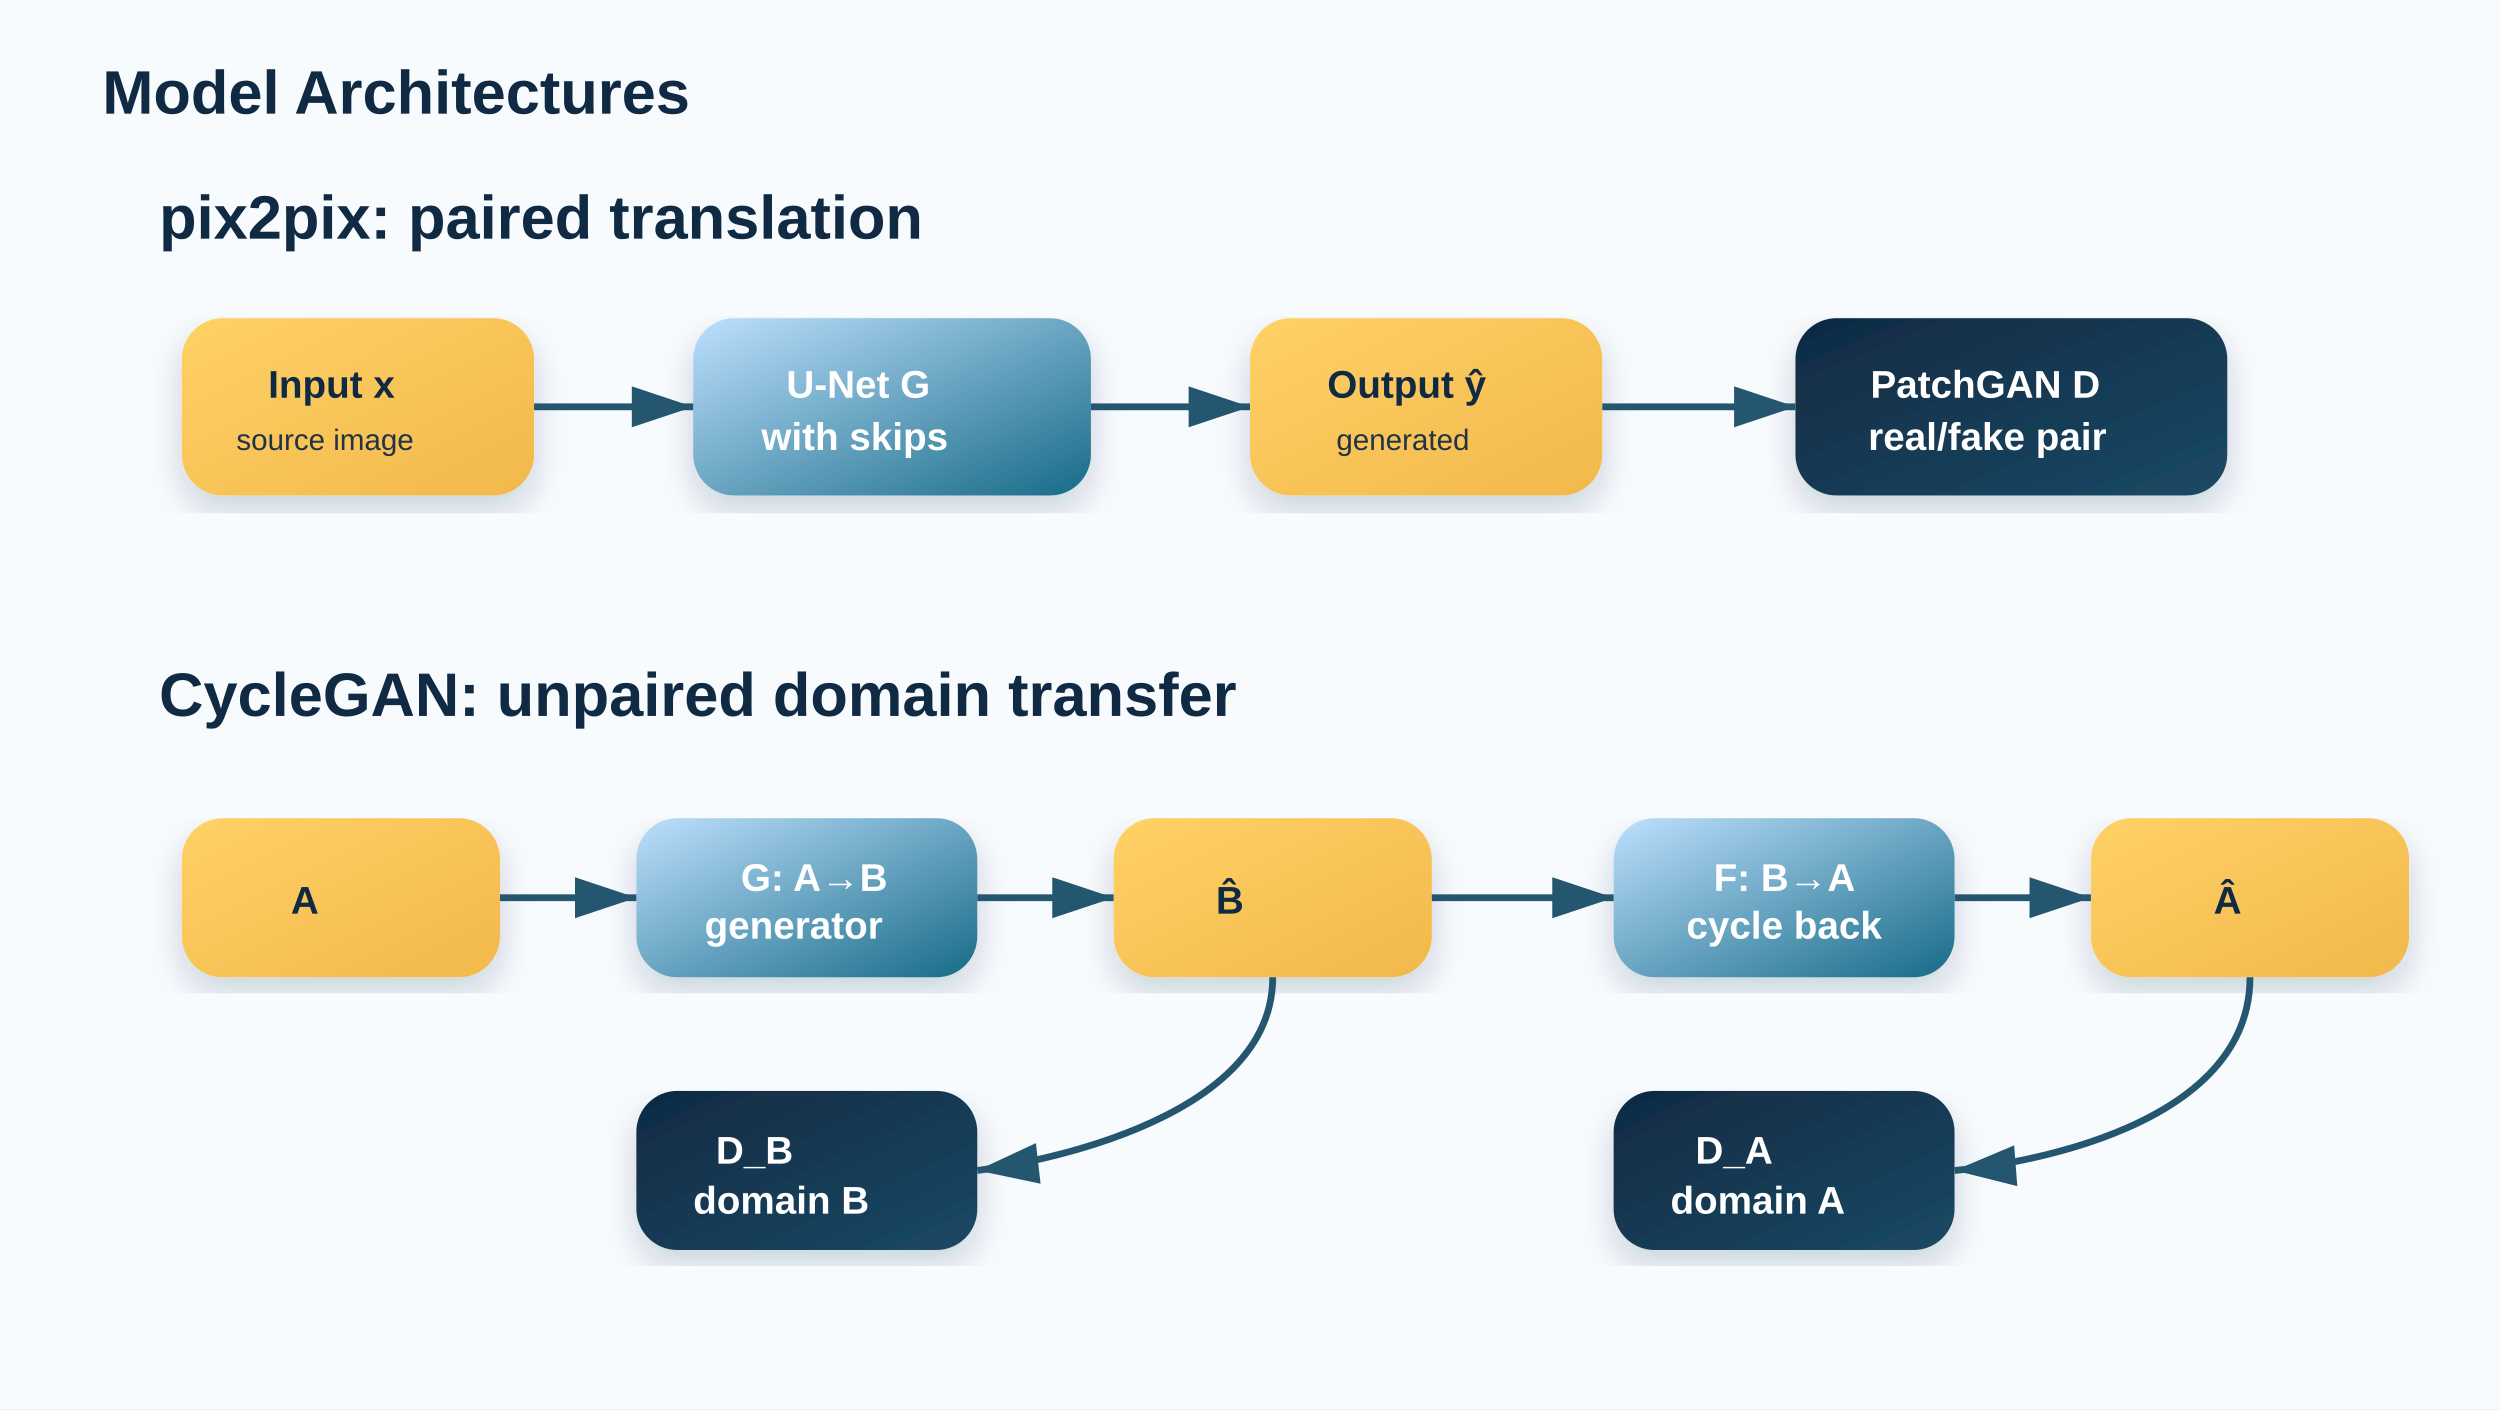
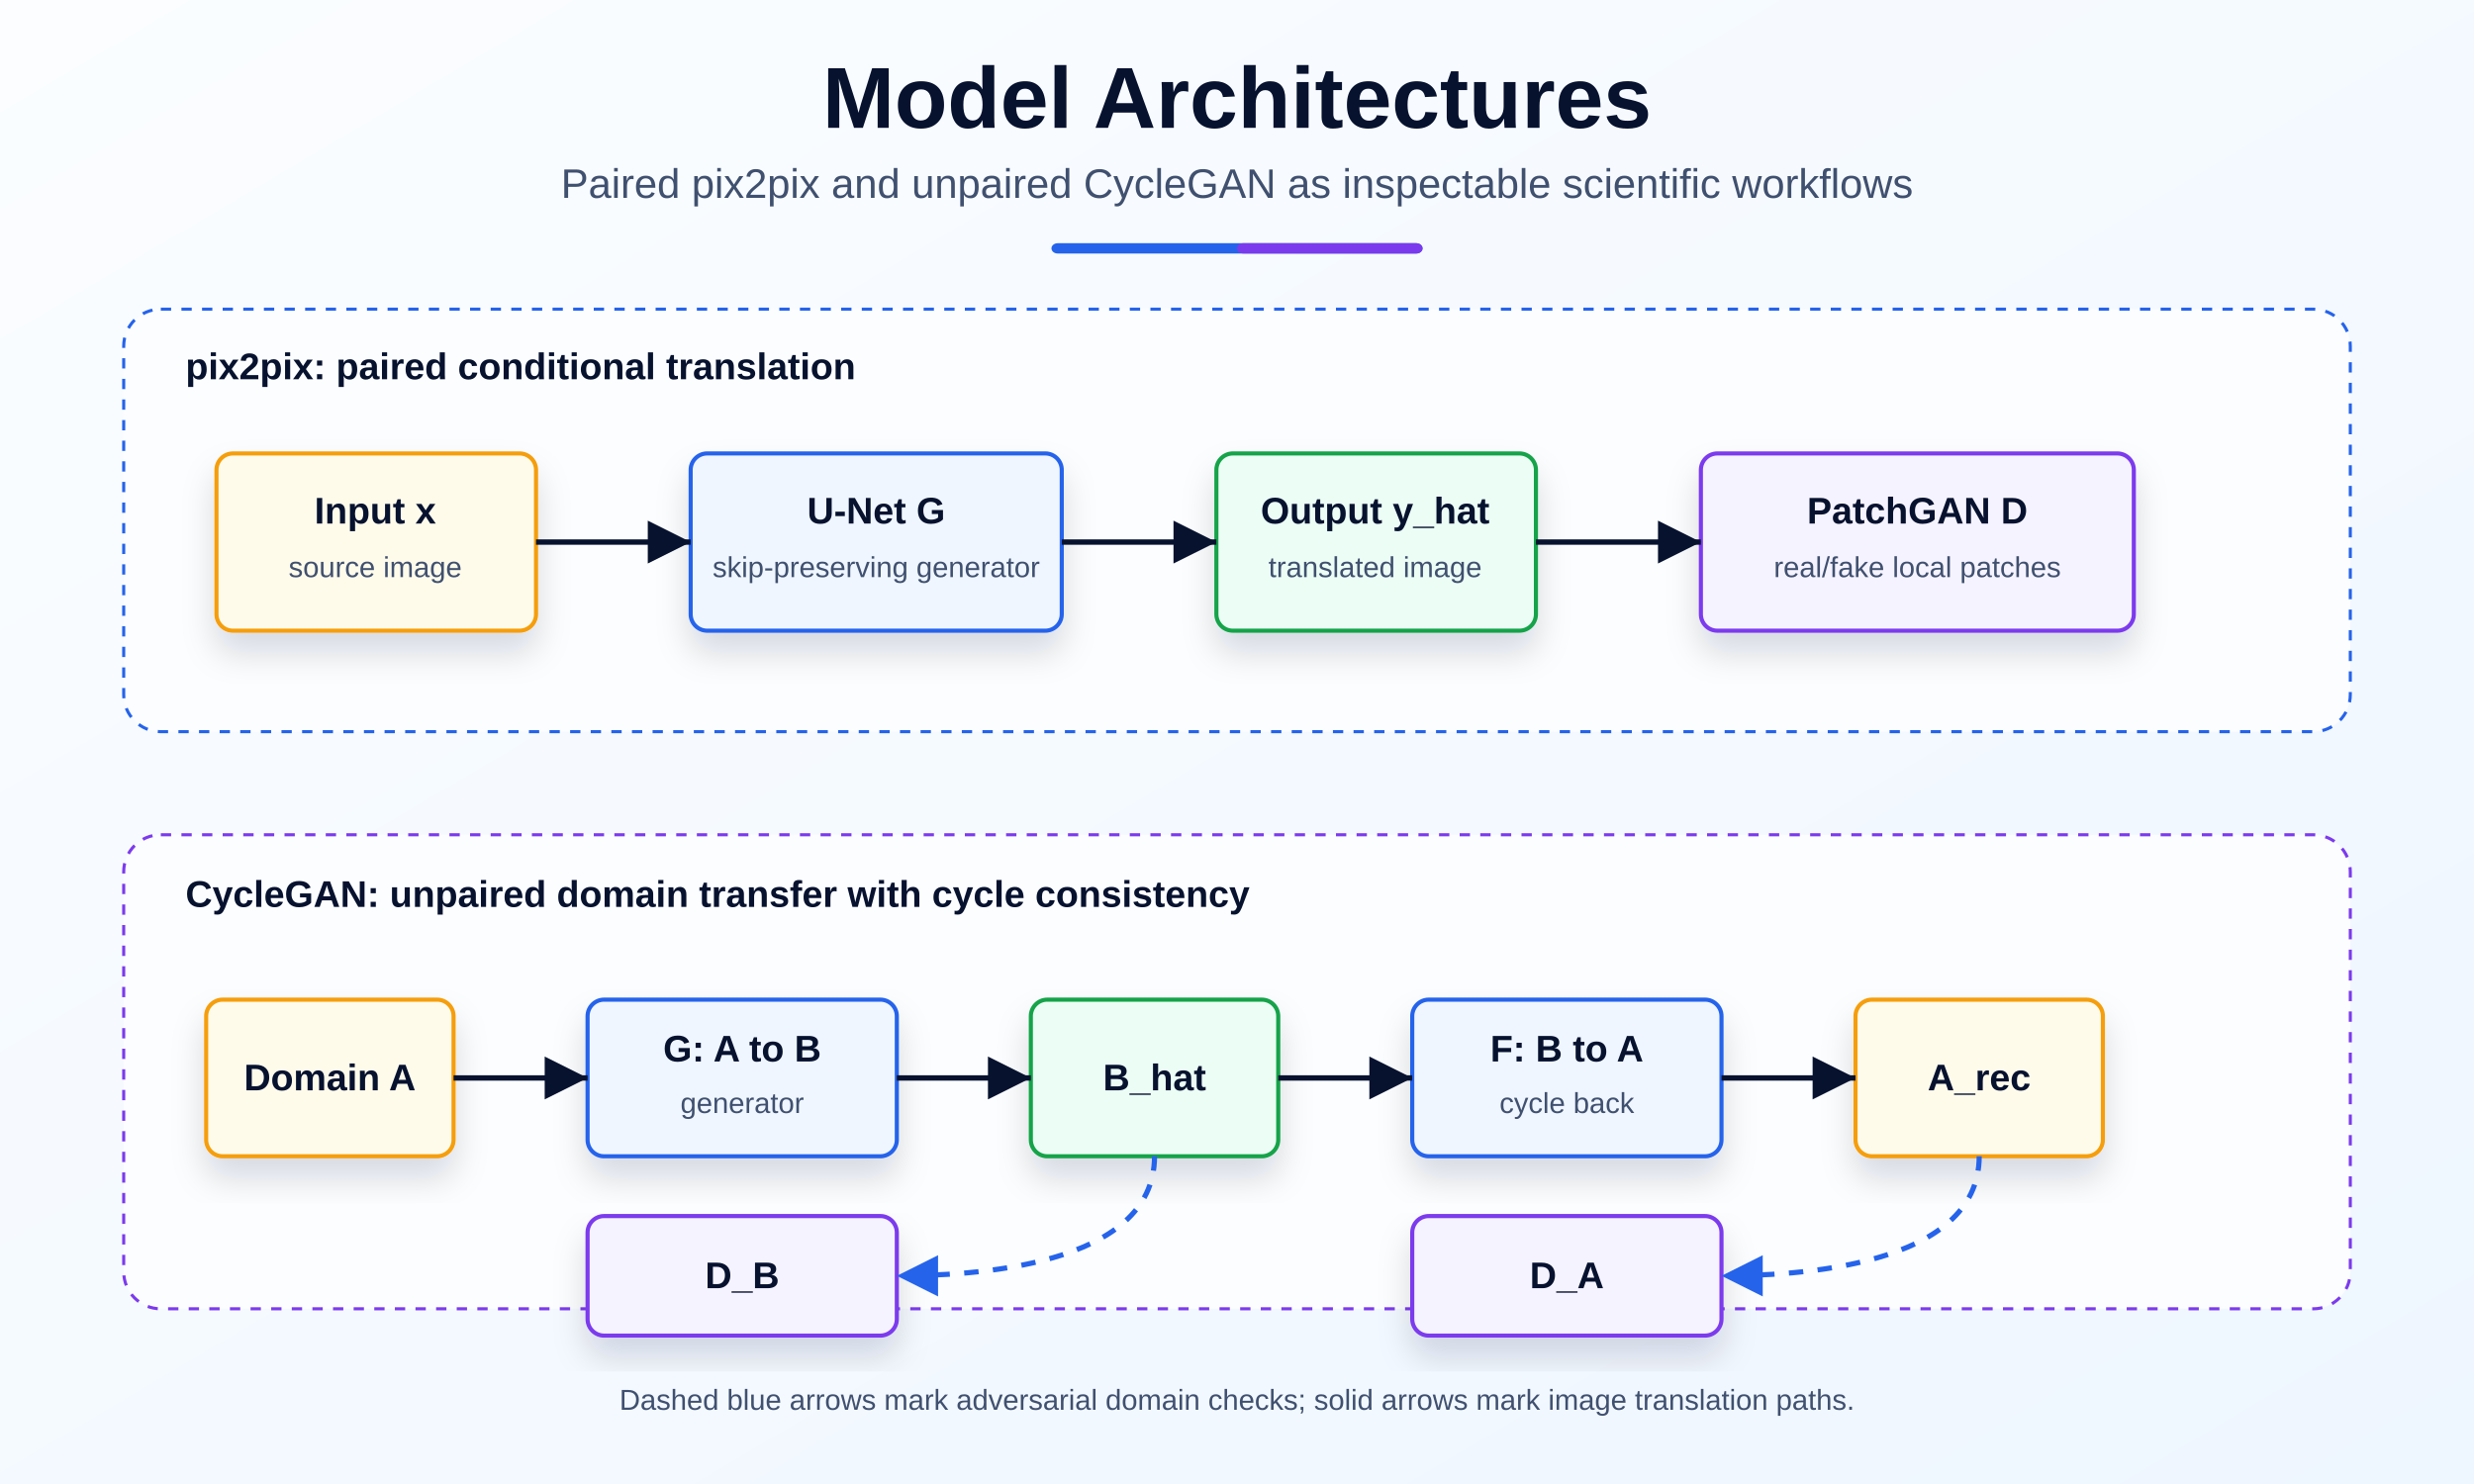
- <svg xmlns="http://www.w3.org/2000/svg" width="1100" height="620" viewBox="0 0 1100 620" role="img" aria-labelledby="title desc">
+ <svg xmlns="http://www.w3.org/2000/svg" width="1200" height="720" viewBox="0 0 1200 720" role="img" aria-labelledby="title desc">
  <defs>
-     <linearGradient id="blue" x1="0" y1="0" x2="1" y2="1">
-       <stop offset="0%" stop-color="#bde0fe" />
-       <stop offset="100%" stop-color="#176b87" />
+     <linearGradient id="bg" x1="0" x2="1" y1="0" y2="1">
+       <stop stop-color="#fbfdff" />
+       <stop offset="1" stop-color="#eef6ff" />
    </linearGradient>
-     <linearGradient id="gold" x1="0" y1="0" x2="1" y2="1">
-       <stop offset="0%" stop-color="#ffd166" />
-       <stop offset="100%" stop-color="#f2b84b" />
-     </linearGradient>
-     <linearGradient id="navy" x1="0" y1="0" x2="1" y2="1">
-       <stop offset="0%" stop-color="#102a43" />
-       <stop offset="100%" stop-color="#1b4965" />
-     </linearGradient>
-     <filter id="shadow">
-       <feDropShadow dx="0" dy="7" stdDeviation="7" flood-color="#102a43" flood-opacity="0.18" />
+     <filter id="shadow" x="-20%" y="-20%" width="140%" height="150%">
+       <feDropShadow dx="0" dy="10" stdDeviation="8" flood-color="#07122f" flood-opacity="0.14" />
    </filter>
-     <marker id="arrow" markerWidth="10" markerHeight="10" refX="9" refY="3" orient="auto" markerUnits="strokeWidth">
-       <path d="M0,0 L0,6 L9,3 z" fill="#24566f" />
+     <marker id="arrow" markerWidth="12" markerHeight="12" refX="10" refY="6" orient="auto">
+       <path d="M2,2 L10,6 L2,10 Z" fill="#07122f" />
    </marker>
-     <style>.box{rx:18;filter:url(#shadow)}.label{font:700 17px Segoe UI,Arial;fill:white}.dark{font:700 17px Segoe UI,Arial;fill:#102a43}.small{font:500 13px Segoe UI,Arial;fill:#234}.line{stroke:#24566f;stroke-width:3;fill:none;marker-end:url(#arrow)}.title{font:700 27px Segoe UI,Arial;fill:#102a43}</style>
+     <marker id="blueArrow" markerWidth="12" markerHeight="12" refX="10" refY="6" orient="auto">
+       <path d="M2,2 L10,6 L2,10 Z" fill="#2563eb" />
+     </marker>
+     <style>
+       text{font-family:Arial, Helvetica, sans-serif}
+       .title{font-size:42px;font-weight:700;fill:#07122f}.subtitle{font-size:20px;fill:#40506f}
+       .label{font-size:18px;font-weight:700;fill:#07122f}.body{font-size:14px;fill:#40506f}
+       .card{rx:8;filter:url(#shadow);stroke-width:2}.lane{fill:#fbfdff;stroke-width:1.5;stroke-dasharray:5 5}
+       .arrow{fill:none;stroke:#07122f;stroke-width:2.6;marker-end:url(#arrow)}
+       .cycle{fill:none;stroke:#2563eb;stroke-width:2.5;stroke-dasharray:7 7;marker-end:url(#blueArrow)}
+     </style>
  </defs>
-   <rect width="1100" height="620" fill="#f7fbfd" />
-   <text x="45" y="50" class="title">Model Architectures</text>
-   <text x="70" y="105" class="title">pix2pix: paired translation</text>
-   <rect x="80" y="140" width="155" height="78" fill="url(#gold)" class="box" />
-   <text x="118" y="175" class="dark">Input x</text>
-   <text x="104" y="198" class="small">source image</text>
-   <rect x="305" y="140" width="175" height="78" fill="url(#blue)" class="box" />
-   <text x="346" y="175" class="label">U-Net G</text>
-   <text x="335" y="198" class="label">with skips</text>
-   <rect x="550" y="140" width="155" height="78" fill="url(#gold)" class="box" />
-   <text x="584" y="175" class="dark">Output ŷ</text>
-   <text x="588" y="198" class="small">generated</text>
-   <rect x="790" y="140" width="190" height="78" fill="url(#navy)" class="box" />
-   <text x="823" y="175" class="label">PatchGAN D</text>
-   <text x="822" y="198" class="label">real/fake pair</text>
-   <path class="line" d="M235 179 H305" />
-   <path class="line" d="M480 179 H550" />
-   <path class="line" d="M705 179 H790" />
-   <text x="70" y="315" class="title">CycleGAN: unpaired domain transfer</text>
-   <rect x="80" y="360" width="140" height="70" fill="url(#gold)" class="box" />
-   <text x="128" y="402" class="dark">A</text>
-   <rect x="280" y="360" width="150" height="70" fill="url(#blue)" class="box" />
-   <text x="326" y="392" class="label">G: A→B</text>
-   <text x="310" y="413" class="label">generator</text>
-   <rect x="490" y="360" width="140" height="70" fill="url(#gold)" class="box" />
-   <text x="535" y="402" class="dark">B̂</text>
-   <rect x="710" y="360" width="150" height="70" fill="url(#blue)" class="box" />
-   <text x="754" y="392" class="label">F: B→A</text>
-   <text x="742" y="413" class="label">cycle back</text>
-   <rect x="920" y="360" width="140" height="70" fill="url(#gold)" class="box" />
-   <text x="974" y="402" class="dark">Â</text>
-   <path class="line" d="M220 395 H280" />
-   <path class="line" d="M430 395 H490" />
-   <path class="line" d="M630 395 H710" />
-   <path class="line" d="M860 395 H920" />
-   <rect x="280" y="480" width="150" height="70" fill="url(#navy)" class="box" />
-   <text x="315" y="512" class="label">D_B</text>
-   <text x="305" y="534" class="label">domain B</text>
-   <rect x="710" y="480" width="150" height="70" fill="url(#navy)" class="box" />
-   <text x="746" y="512" class="label">D_A</text>
-   <text x="735" y="534" class="label">domain A</text>
-   <path class="line" d="M560 430 C560 500 430 515 430 515" />
-   <path class="line" d="M990 430 C990 505 860 515 860 515" />
+   <rect width="1200" height="720" fill="url(#bg)" />
+   <text x="600" y="62" text-anchor="middle" class="title">Model Architectures</text>
+   <text x="600" y="96" text-anchor="middle" class="subtitle">Paired pix2pix and unpaired CycleGAN as inspectable scientific workflows</text>
+   <rect x="510" y="118" width="180" height="5" rx="3" fill="#2563eb" />
+   <rect x="600" y="118" width="90" height="5" rx="3" fill="#7c3aed" />
+   <rect x="60" y="150" width="1080" height="205" rx="18" class="lane" stroke="#2563eb" />
+   <text x="90" y="184" class="label" fill="#2563eb">pix2pix: paired conditional translation</text>
+   <rect x="105" y="220" width="155" height="86" class="card" fill="#fffbeb" stroke="#f59e0b" />
+   <text x="182" y="254" text-anchor="middle" class="label">Input x</text>
+   <text x="182" y="280" text-anchor="middle" class="body">source image</text>
+   <rect x="335" y="220" width="180" height="86" class="card" fill="#eff6ff" stroke="#2563eb" />
+   <text x="425" y="254" text-anchor="middle" class="label">U-Net G</text>
+   <text x="425" y="280" text-anchor="middle" class="body">skip-preserving generator</text>
+   <rect x="590" y="220" width="155" height="86" class="card" fill="#ecfdf5" stroke="#16a34a" />
+   <text x="667" y="254" text-anchor="middle" class="label">Output y_hat</text>
+   <text x="667" y="280" text-anchor="middle" class="body">translated image</text>
+   <rect x="825" y="220" width="210" height="86" class="card" fill="#f5f3ff" stroke="#7c3aed" />
+   <text x="930" y="254" text-anchor="middle" class="label">PatchGAN D</text>
+   <text x="930" y="280" text-anchor="middle" class="body">real/fake local patches</text>
+   <path class="arrow" d="M260 263 H335" />
+   <path class="arrow" d="M515 263 H590" />
+   <path class="arrow" d="M745 263 H825" />
+   <rect x="60" y="405" width="1080" height="230" rx="18" class="lane" stroke="#7c3aed" />
+   <text x="90" y="440" class="label" fill="#7c3aed">CycleGAN: unpaired domain transfer with cycle consistency</text>
+   <rect x="100" y="485" width="120" height="76" class="card" fill="#fffbeb" stroke="#f59e0b" />
+   <text x="160" y="529" text-anchor="middle" class="label">Domain A</text>
+   <rect x="285" y="485" width="150" height="76" class="card" fill="#eff6ff" stroke="#2563eb" />
+   <text x="360" y="515" text-anchor="middle" class="label">G: A to B</text>
+   <text x="360" y="540" text-anchor="middle" class="body">generator</text>
+   <rect x="500" y="485" width="120" height="76" class="card" fill="#ecfdf5" stroke="#16a34a" />
+   <text x="560" y="529" text-anchor="middle" class="label">B_hat</text>
+   <rect x="685" y="485" width="150" height="76" class="card" fill="#eff6ff" stroke="#2563eb" />
+   <text x="760" y="515" text-anchor="middle" class="label">F: B to A</text>
+   <text x="760" y="540" text-anchor="middle" class="body">cycle back</text>
+   <rect x="900" y="485" width="120" height="76" class="card" fill="#fffbeb" stroke="#f59e0b" />
+   <text x="960" y="529" text-anchor="middle" class="label">A_rec</text>
+   <path class="arrow" d="M220 523 H285" />
+   <path class="arrow" d="M435 523 H500" />
+   <path class="arrow" d="M620 523 H685" />
+   <path class="arrow" d="M835 523 H900" />
+   <rect x="285" y="590" width="150" height="58" class="card" fill="#f5f3ff" stroke="#7c3aed" />
+   <text x="360" y="625" text-anchor="middle" class="label">D_B</text>
+   <rect x="685" y="590" width="150" height="58" class="card" fill="#f5f3ff" stroke="#7c3aed" />
+   <text x="760" y="625" text-anchor="middle" class="label">D_A</text>
+   <path class="cycle" d="M560 561 C560 615 470 619 435 619" />
+   <path class="cycle" d="M960 561 C960 615 870 619 835 619" />
+   <text x="600" y="684" text-anchor="middle" class="body">Dashed blue arrows mark adversarial domain checks; solid arrows mark image translation paths.</text>
</svg>
